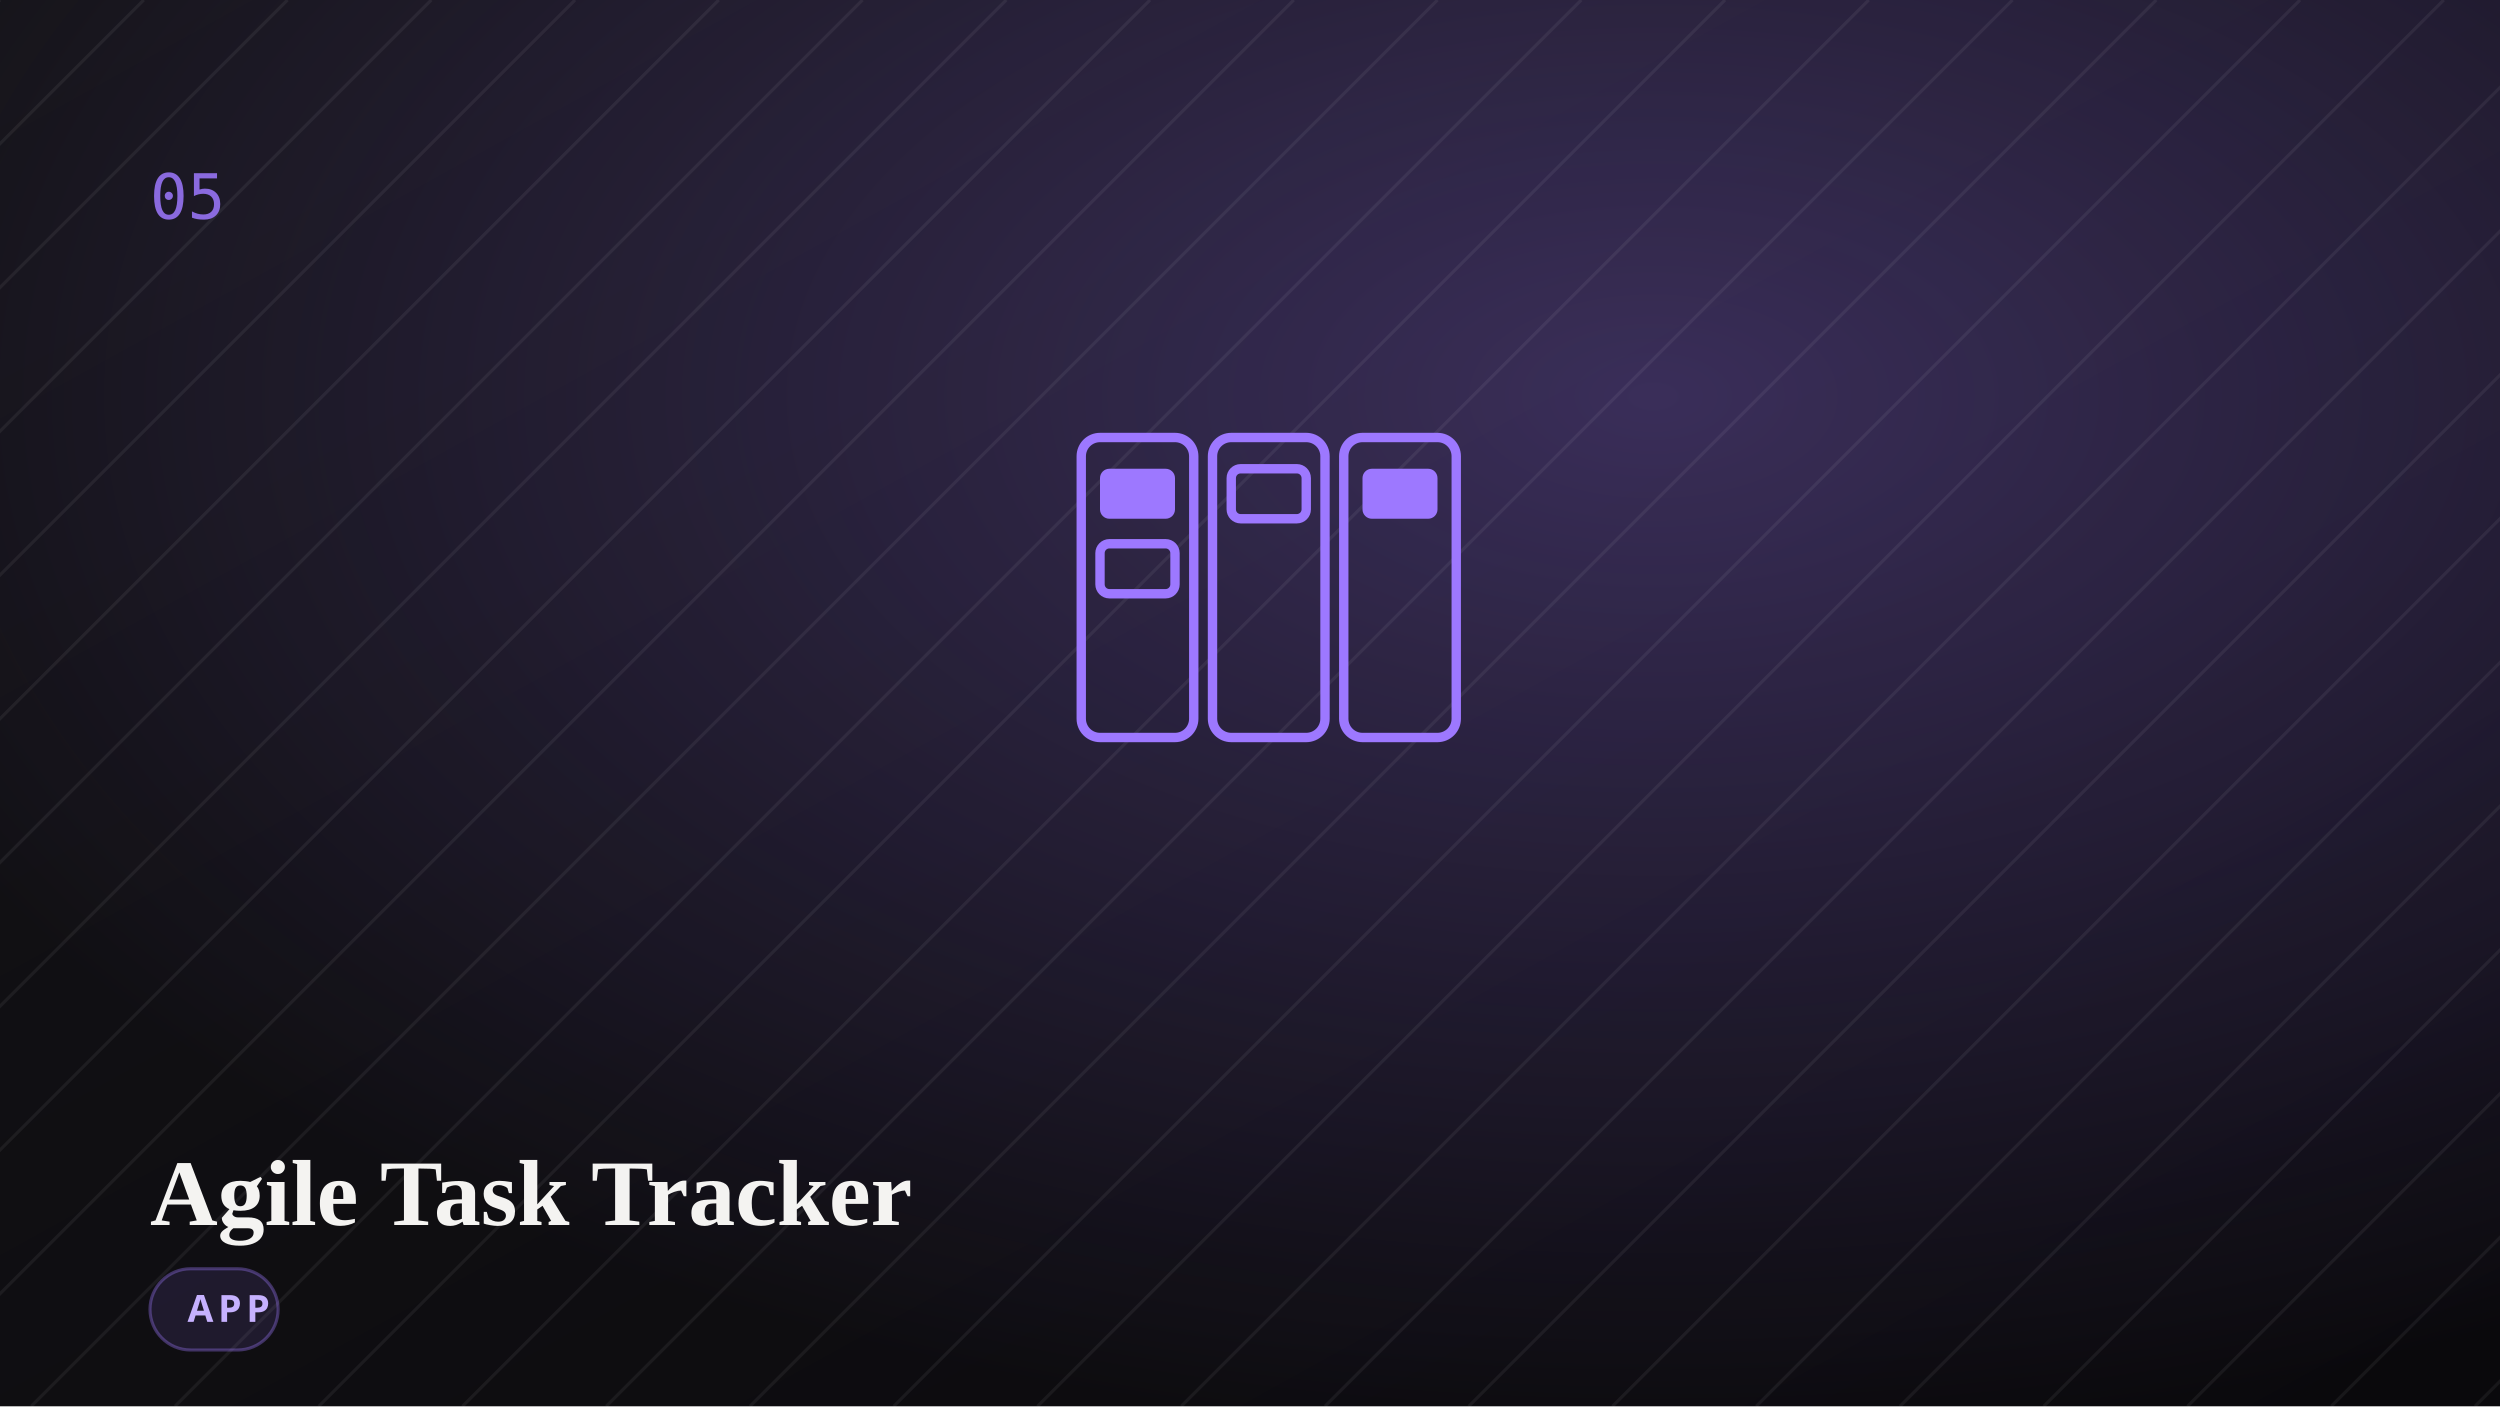
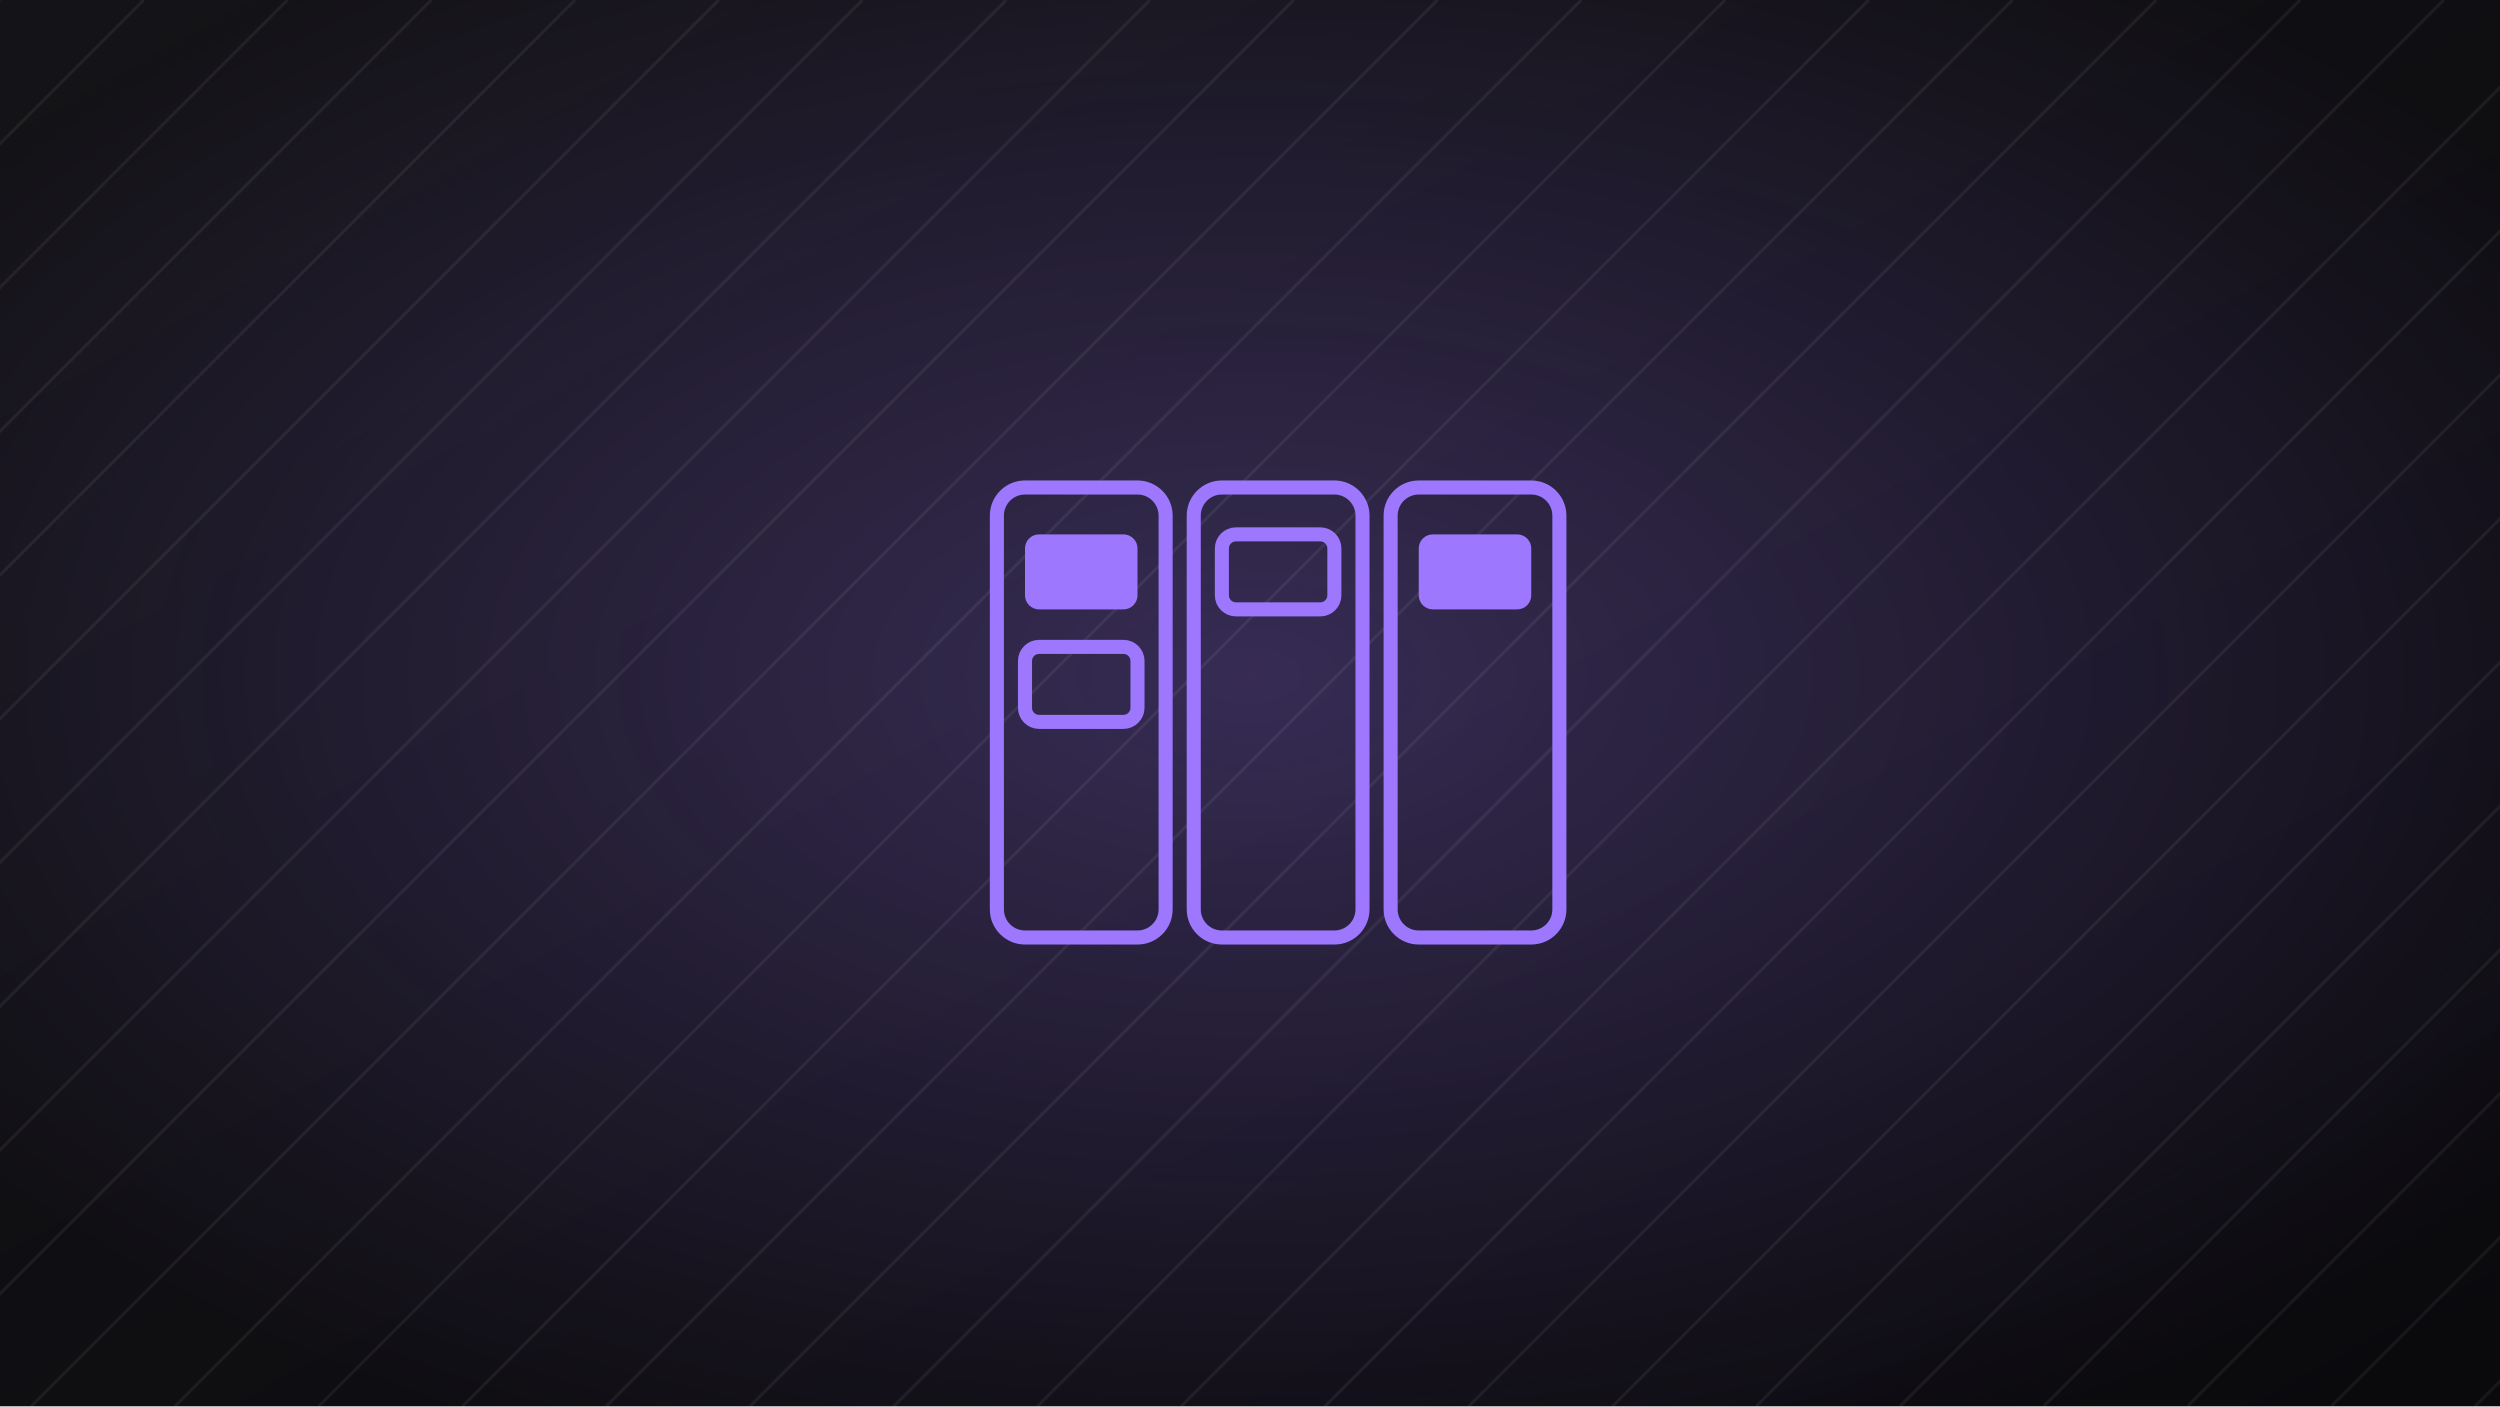
<svg xmlns="http://www.w3.org/2000/svg" width="800" height="450" viewBox="0 0 800 450" role="img" aria-label="Agile Task Tracker">
  <defs>
    <linearGradient id="bg" x1="0" y1="0" x2="1" y2="1">
      <stop offset="0" stop-color="#141317" />
      <stop offset="1" stop-color="#0a090c" />
    </linearGradient>
-     <radialGradient id="glow" cx="0.66" cy="0.28" r="0.75">
-       <stop offset="0" stop-color="#9d78ff" stop-opacity="0.30" />
+     <radialGradient id="glow" cx="0.5" cy="0.48" r="0.62">
+       <stop offset="0" stop-color="#9d78ff" stop-opacity="0.28" />
      <stop offset="1" stop-color="#9d78ff" stop-opacity="0" />
    </radialGradient>
  </defs>
  <rect width="800" height="450" fill="url(#bg)" />
  <rect width="800" height="450" fill="url(#glow)" />
  <g opacity="0.06" stroke="#ffffff" stroke-width="1">
    <line x1="0" y1="0" x2="-450" y2="450" />
    <line x1="46" y1="0" x2="-404" y2="450" />
    <line x1="92" y1="0" x2="-358" y2="450" />
    <line x1="138" y1="0" x2="-312" y2="450" />
    <line x1="184" y1="0" x2="-266" y2="450" />
    <line x1="230" y1="0" x2="-220" y2="450" />
    <line x1="276" y1="0" x2="-174" y2="450" />
    <line x1="322" y1="0" x2="-128" y2="450" />
    <line x1="368" y1="0" x2="-82" y2="450" />
    <line x1="414" y1="0" x2="-36" y2="450" />
    <line x1="460" y1="0" x2="10" y2="450" />
    <line x1="506" y1="0" x2="56" y2="450" />
    <line x1="552" y1="0" x2="102" y2="450" />
    <line x1="598" y1="0" x2="148" y2="450" />
    <line x1="644" y1="0" x2="194" y2="450" />
    <line x1="690" y1="0" x2="240" y2="450" />
    <line x1="736" y1="0" x2="286" y2="450" />
    <line x1="782" y1="0" x2="332" y2="450" />
    <line x1="828" y1="0" x2="378" y2="450" />
    <line x1="874" y1="0" x2="424" y2="450" />
    <line x1="920" y1="0" x2="470" y2="450" />
    <line x1="966" y1="0" x2="516" y2="450" />
    <line x1="1012" y1="0" x2="562" y2="450" />
    <line x1="1058" y1="0" x2="608" y2="450" />
    <line x1="1104" y1="0" x2="654" y2="450" />
    <line x1="1150" y1="0" x2="700" y2="450" />
    <line x1="1196" y1="0" x2="746" y2="450" />
    <line x1="1242" y1="0" x2="792" y2="450" />
    <line x1="1288" y1="0" x2="838" y2="450" />
  </g>
-   <text x="48" y="70" font-family="'SF Mono',ui-monospace,Menlo,monospace" font-size="20" fill="#9d78ff" opacity="0.85">05</text>
-   <g transform="translate(0,-6)">
+   <g transform="translate(400,225) scale(1.5) translate(-400,-192)">
    <g fill="none" stroke="#9d78ff" stroke-width="3" stroke-linecap="round" stroke-linejoin="round">
      <rect x="346" y="146" width="36" height="96" rx="6" />
      <rect x="388" y="146" width="36" height="96" rx="6" />
      <rect x="430" y="146" width="36" height="96" rx="6" />
      <rect x="352" y="156" width="24" height="16" rx="3" fill="#9d78ff" stroke="none" />
      <rect x="352" y="180" width="24" height="16" rx="3" />
      <rect x="394" y="156" width="24" height="16" rx="3" />
      <rect x="436" y="156" width="24" height="16" rx="3" fill="#9d78ff" stroke="none" />
    </g>
  </g>
-   <text x="48" y="392" font-family="Georgia,'Times New Roman',serif" font-weight="700" font-size="30" fill="#f4f3f1">Agile Task Tracker</text>
-   <rect x="48" y="406" width="41" height="26" rx="13" fill="#9d78ff" fill-opacity="0.12" stroke="#9d78ff" stroke-opacity="0.35" />
-   <text x="60" y="423" font-family="ui-sans-serif,system-ui,sans-serif" font-weight="600" font-size="12" letter-spacing="1.5" fill="#c6b1ff">APP</text>
</svg>
